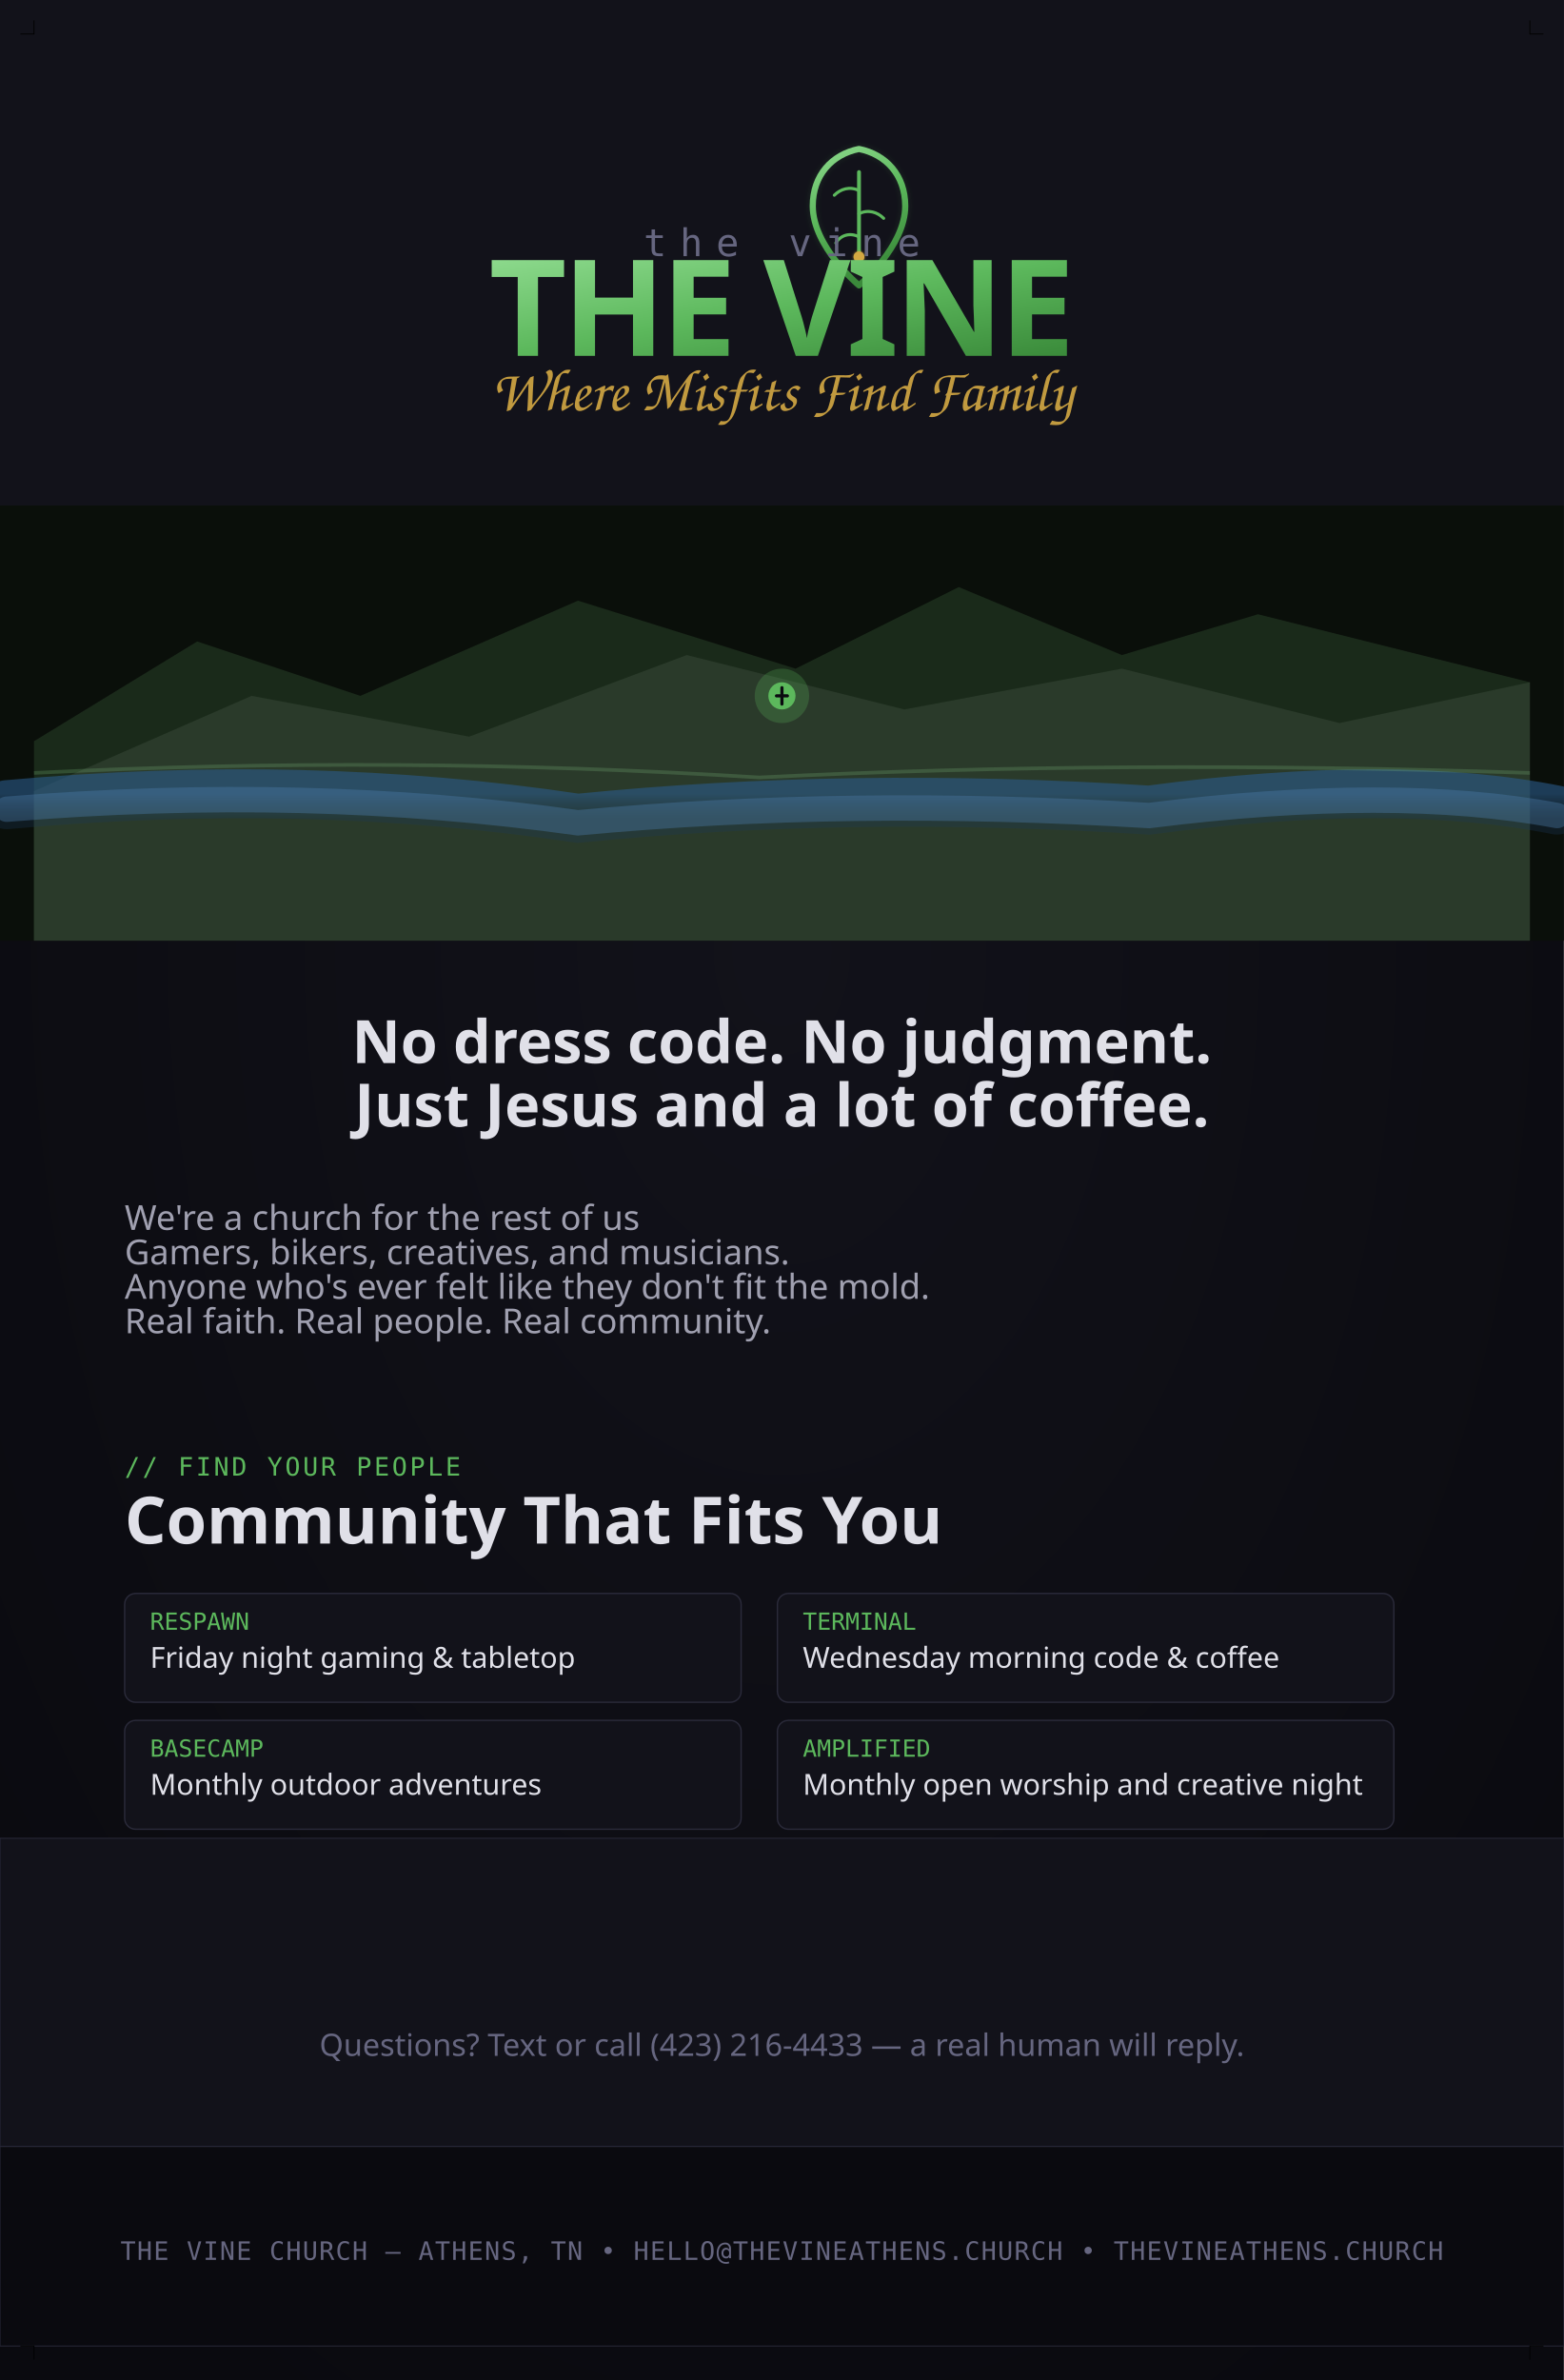
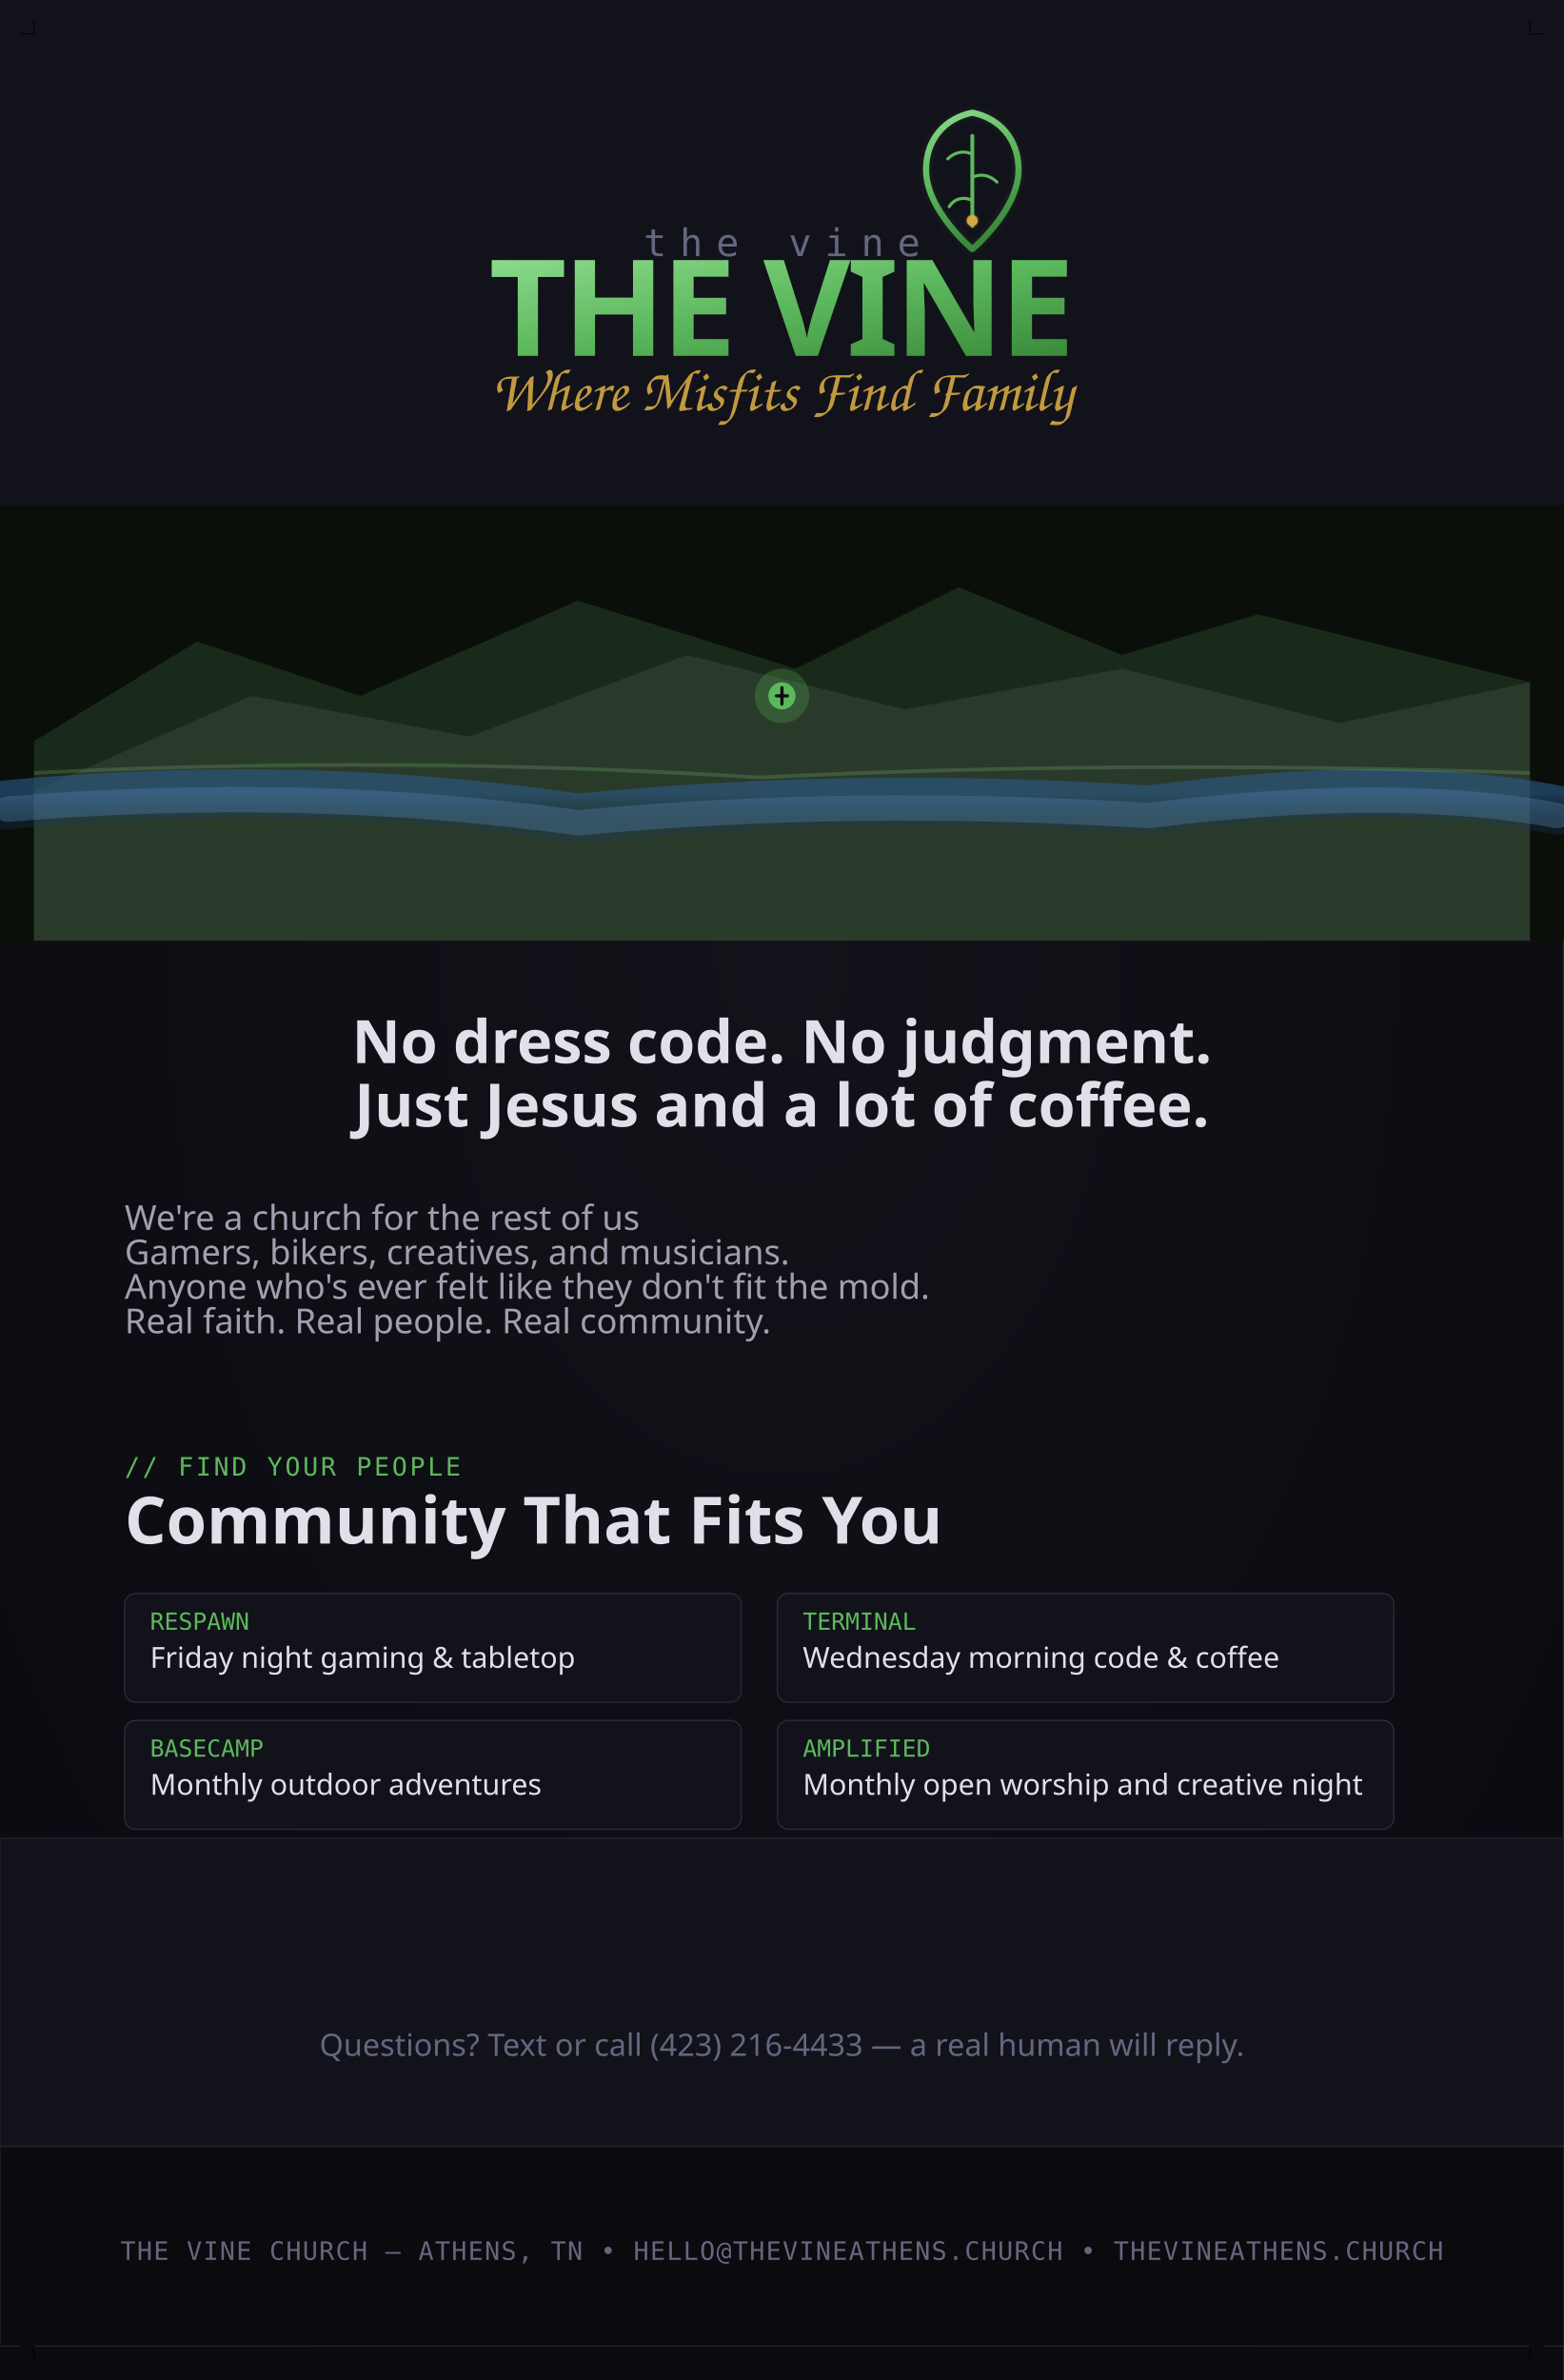
<svg xmlns="http://www.w3.org/2000/svg" viewBox="-37.5 -37.5 1725 2625" width="1725" height="2625">
  <defs>
    <radialGradient id="flyer-bg" cx="50%" cy="40%" r="70%">
      <stop offset="0%" stop-color="#12121a" />
      <stop offset="100%" stop-color="#0a0a0f" />
    </radialGradient>
    <linearGradient id="leaf-grad" x1="0" y1="0" x2="0.3" y2="1">
      <stop offset="0%" stop-color="#8cd98c" />
      <stop offset="50%" stop-color="#5cb85c" />
      <stop offset="100%" stop-color="#3a8a3a" />
    </linearGradient>
    <linearGradient id="title-grad" x1="0" y1="0" x2="1" y2="1">
      <stop offset="0%" stop-color="#8cd98c" />
      <stop offset="50%" stop-color="#5cb85c" />
      <stop offset="100%" stop-color="#3a8a3a" />
    </linearGradient>
    <linearGradient id="river-grad" x1="0" y1="0" x2="0" y2="1">
      <stop offset="0%" stop-color="#2a5a8a" stop-opacity="0.6" />
      <stop offset="100%" stop-color="#1a3a5a" stop-opacity="0.3" />
    </linearGradient>
    <filter id="amber-glow" x="-50%" y="-50%" width="200%" height="200%">
      <feGaussianBlur in="SourceGraphic" stdDeviation="2" result="blur" />
      <feMerge>
        <feMergeNode in="blur" />
        <feMergeNode in="SourceGraphic" />
      </feMerge>
    </filter>
    <filter id="leaf-glow" x="-20%" y="-20%" width="140%" height="140%">
      <feGaussianBlur in="SourceAlpha" stdDeviation="4" result="blur" />
      <feFlood flood-color="#5cb85c" flood-opacity="0.15" />
      <feComposite in2="blur" operator="in" result="glow" />
      <feMerge>
        <feMergeNode in="glow" />
        <feMergeNode in="SourceGraphic" />
      </feMerge>
    </filter>
  </defs>
  <rect x="-37.5" y="-37.5" width="1725" height="2625" fill="url(#flyer-bg)" />
  <g transform="translate(0, 0)">
    <rect x="-37.5" y="-37.5" width="1725" height="557.5" fill="#12121a" />
-     <g transform="translate(825, 120) scale(0.85)">
+     <g transform="translate(950, 80) scale(0.85)">
      <path d="M100 185 C100 185 40 135 40 82 C40 42 65 15 100 8 C135 15 160 42 160 82 C160 135 100 185 100 185Z" fill="none" stroke="url(#leaf-grad)" stroke-width="8" stroke-linejoin="round" filter="url(#leaf-glow)" />
      <line x1="100" y1="38" x2="100" y2="155" stroke="#5cb85c" stroke-width="5" stroke-linecap="round" />
      <path d="M100 62 C88 56 76 60 68 68" fill="none" stroke="#5cb85c" stroke-width="4" stroke-linecap="round" />
      <path d="M100 92 C112 86 124 90 132 98" fill="none" stroke="#5cb85c" stroke-width="4" stroke-linecap="round" />
      <path d="M100 122 C88 116 76 120 70 130" fill="none" stroke="#5cb85c" stroke-width="4" stroke-linecap="round" />
      <circle cx="100" cy="148" r="7" fill="#d4a843" filter="url(#amber-glow)" />
    </g>
    <text x="825" y="245" text-anchor="middle" font-family="'JetBrains Mono', monospace" font-size="42" font-weight="400" fill="#666680" letter-spacing="0.35em">the vine</text>
    <text x="825" y="355" text-anchor="middle" font-family="'Space Grotesk', sans-serif" font-size="148" font-weight="700" fill="url(#title-grad)" letter-spacing="-0.03em">THE VINE</text>
    <text x="825" y="415" text-anchor="middle" font-family="'Caveat', cursive" font-size="66" font-weight="400" fill="#d4a843" opacity="0.9">Where Misfits Find Family</text>
  </g>
  <g transform="translate(0, 520)">
    <rect x="-37.5" width="1725" height="480" fill="#0a0f0a" />
    <path d="M0,260 L180,150 L360,210 L600,105 L840,180 L1020,90 L1200,165 L1350,120 L1650,195 L1650,480 L0,480 Z" fill="#1a2a1a" />
    <path d="M0,315 L240,210 L480,255 L720,165 L960,225 L1200,180 L1440,240 L1650,195 L1650,480 L0,480 Z" fill="#2a3a2a" />
    <path d="M-30,330 Q300,300 600,345 Q900,315 1230,336 Q1500,300 1680,336" fill="none" stroke="url(#river-grad)" stroke-width="54" stroke-linecap="round" />
    <path d="M-30,335 Q300,308 600,350 Q900,322 1230,342 Q1500,308 1680,342" fill="none" stroke="#4a7aa8" stroke-width="28" stroke-linecap="round" opacity="0.4" />
    <g transform="translate(825, 210)">
      <circle r="30" fill="#5cb85c" opacity="0.25" />
      <circle r="15" fill="#5cb85c" />
      <path d="M0,-9 L0,9" stroke="#0a0a0f" stroke-width="3.5" stroke-linecap="round" />
      <path d="M-6,0 L6,0" stroke="#0a0a0f" stroke-width="3.5" stroke-linecap="round" />
    </g>
    <path d="M0,295 Q400,275 800,300 Q1200,280 1650,295" fill="none" stroke="#8cd98c" stroke-width="4" stroke-opacity="0.2" />
  </g>
  <g transform="translate(0, 1000)">
    <text x="825" y="135" text-anchor="middle" font-family="'Space Grotesk', sans-serif" font-size="66" font-weight="600" fill="#e0e0e8">No dress code. No judgment.</text>
    <text x="825" y="205" text-anchor="middle" font-family="'Space Grotesk', sans-serif" font-size="66" font-weight="600" fill="#e0e0e8">Just Jesus and a lot of coffee.</text>
    <text x="100" y="243" font-family="'Space Grotesk', sans-serif" font-size="38" fill="#a0a0b0" />
    <text x="100" y="281" font-family="'Space Grotesk', sans-serif" font-size="38" fill="#a0a0b0" />
    <text x="100" y="319" font-family="'Space Grotesk', sans-serif" font-size="38" fill="#a0a0b0">We're a church for the rest of us</text>
    <text x="100" y="357" font-family="'Space Grotesk', sans-serif" font-size="38" fill="#a0a0b0">Gamers, bikers, creatives, and musicians.</text>
    <text x="100" y="395" font-family="'Space Grotesk', sans-serif" font-size="38" fill="#a0a0b0">Anyone who's ever felt like they don't fit the mold.</text>
    <text x="100" y="433" font-family="'Space Grotesk', sans-serif" font-size="38" fill="#a0a0b0">Real faith. Real people. Real community.</text>
    <text x="100" y="590" font-family="'JetBrains Mono', monospace" font-size="28" fill="#5cb85c" letter-spacing="0.1em">// FIND YOUR PEOPLE</text>
    <text x="100" y="665" font-family="'Space Grotesk', sans-serif" font-size="72" font-weight="600" fill="#e0e0e8">Community That Fits You</text>
    <g transform="translate(100, 720)">
      <g>
        <rect x="0" y="0" width="680" height="120" rx="12" fill="#12121a" stroke="#2a2a3a" stroke-width="1.5" />
        <text x="28" y="40" font-family="'JetBrains Mono', monospace" font-size="26" fill="#5cb85c">RESPAWN</text>
        <text x="28" y="82" font-family="'Space Grotesk', sans-serif" font-size="32" fill="#e0e0e8">Friday night gaming &amp; tabletop</text>
      </g>
      <g transform="translate(720, 0)">
        <rect x="0" y="0" width="680" height="120" rx="12" fill="#12121a" stroke="#2a2a3a" stroke-width="1.5" />
        <text x="28" y="40" font-family="'JetBrains Mono', monospace" font-size="26" fill="#5cb85c">TERMINAL</text>
        <text x="28" y="82" font-family="'Space Grotesk', sans-serif" font-size="32" fill="#e0e0e8">Wednesday morning code &amp; coffee</text>
      </g>
      <g transform="translate(0, 140)">
        <rect x="0" y="0" width="680" height="120" rx="12" fill="#12121a" stroke="#2a2a3a" stroke-width="1.5" />
        <text x="28" y="40" font-family="'JetBrains Mono', monospace" font-size="26" fill="#5cb85c">BASECAMP</text>
        <text x="28" y="82" font-family="'Space Grotesk', sans-serif" font-size="32" fill="#e0e0e8">Monthly outdoor adventures</text>
      </g>
      <g transform="translate(720, 140)">
        <rect x="0" y="0" width="680" height="120" rx="12" fill="#12121a" stroke="#2a2a3a" stroke-width="1.5" />
        <text x="28" y="40" font-family="'JetBrains Mono', monospace" font-size="26" fill="#5cb85c">AMPLIFIED</text>
        <text x="28" y="82" font-family="'Space Grotesk', sans-serif" font-size="32" fill="#e0e0e8">Monthly open worship and creative night</text>
      </g>
      <g transform="translate(0, 280)">
        <rect x="0" y="0" width="680" height="120" rx="12" fill="#12121a" stroke="#2a2a3a" stroke-width="1.5" />
        <text x="28" y="40" font-family="'JetBrains Mono', monospace" font-size="26" fill="#5cb85c">BRANCHES</text>
        <text x="28" y="82" font-family="'Space Grotesk', sans-serif" font-size="32" fill="#e0e0e8">Weekly discipleship groups</text>
      </g>
      <g transform="translate(720, 280)">
        <rect x="0" y="0" width="680" height="120" rx="12" fill="#12121a" stroke="#2a2a3a" stroke-width="1.5" />
        <text x="28" y="40" font-family="'JetBrains Mono', monospace" font-size="26" fill="#5cb85c">AMPLIFIED</text>
        <text x="28" y="82" font-family="'Space Grotesk', sans-serif" font-size="32" fill="#e0e0e8">Thursday music &amp; worship</text>
      </g>
    </g>
  </g>
  <g transform="translate(0, 1990)">
    <rect x="-37.5" width="1725" height="340" fill="#12121a" stroke="#2a2a3a" stroke-width="1" />
    <text x="825" y="240" text-anchor="middle" font-family="'Space Grotesk', sans-serif" font-size="34" fill="#666680">Questions? Text or call (423) 216-4433 — a real human will reply.</text>
  </g>
  <g transform="translate(0, 2330)">
    <rect x="-37.5" width="1725" height="220" fill="#0a0a0f" stroke="#2a2a3a" stroke-width="1" />
    <text x="825" y="125" text-anchor="middle" font-family="'JetBrains Mono', monospace" font-size="28" fill="#666680" letter-spacing="0.05em">THE VINE CHURCH — ATHENS, TN • HELLO@THEVINEATHENS.CHURCH • THEVINEATHENS.CHURCH</text>
  </g>
  <g stroke="#000000" stroke-width="1" fill="none">
    <path d="M-15,0 L0,0 L0,-15" />
    <path d="M1650,-15 L1650,0 L1665,0" />
    <path d="M-15,2550 L0,2550 L0,2565" />
    <path d="M1650,2565 L1650,2550 L1665,2550" />
  </g>
</svg>
